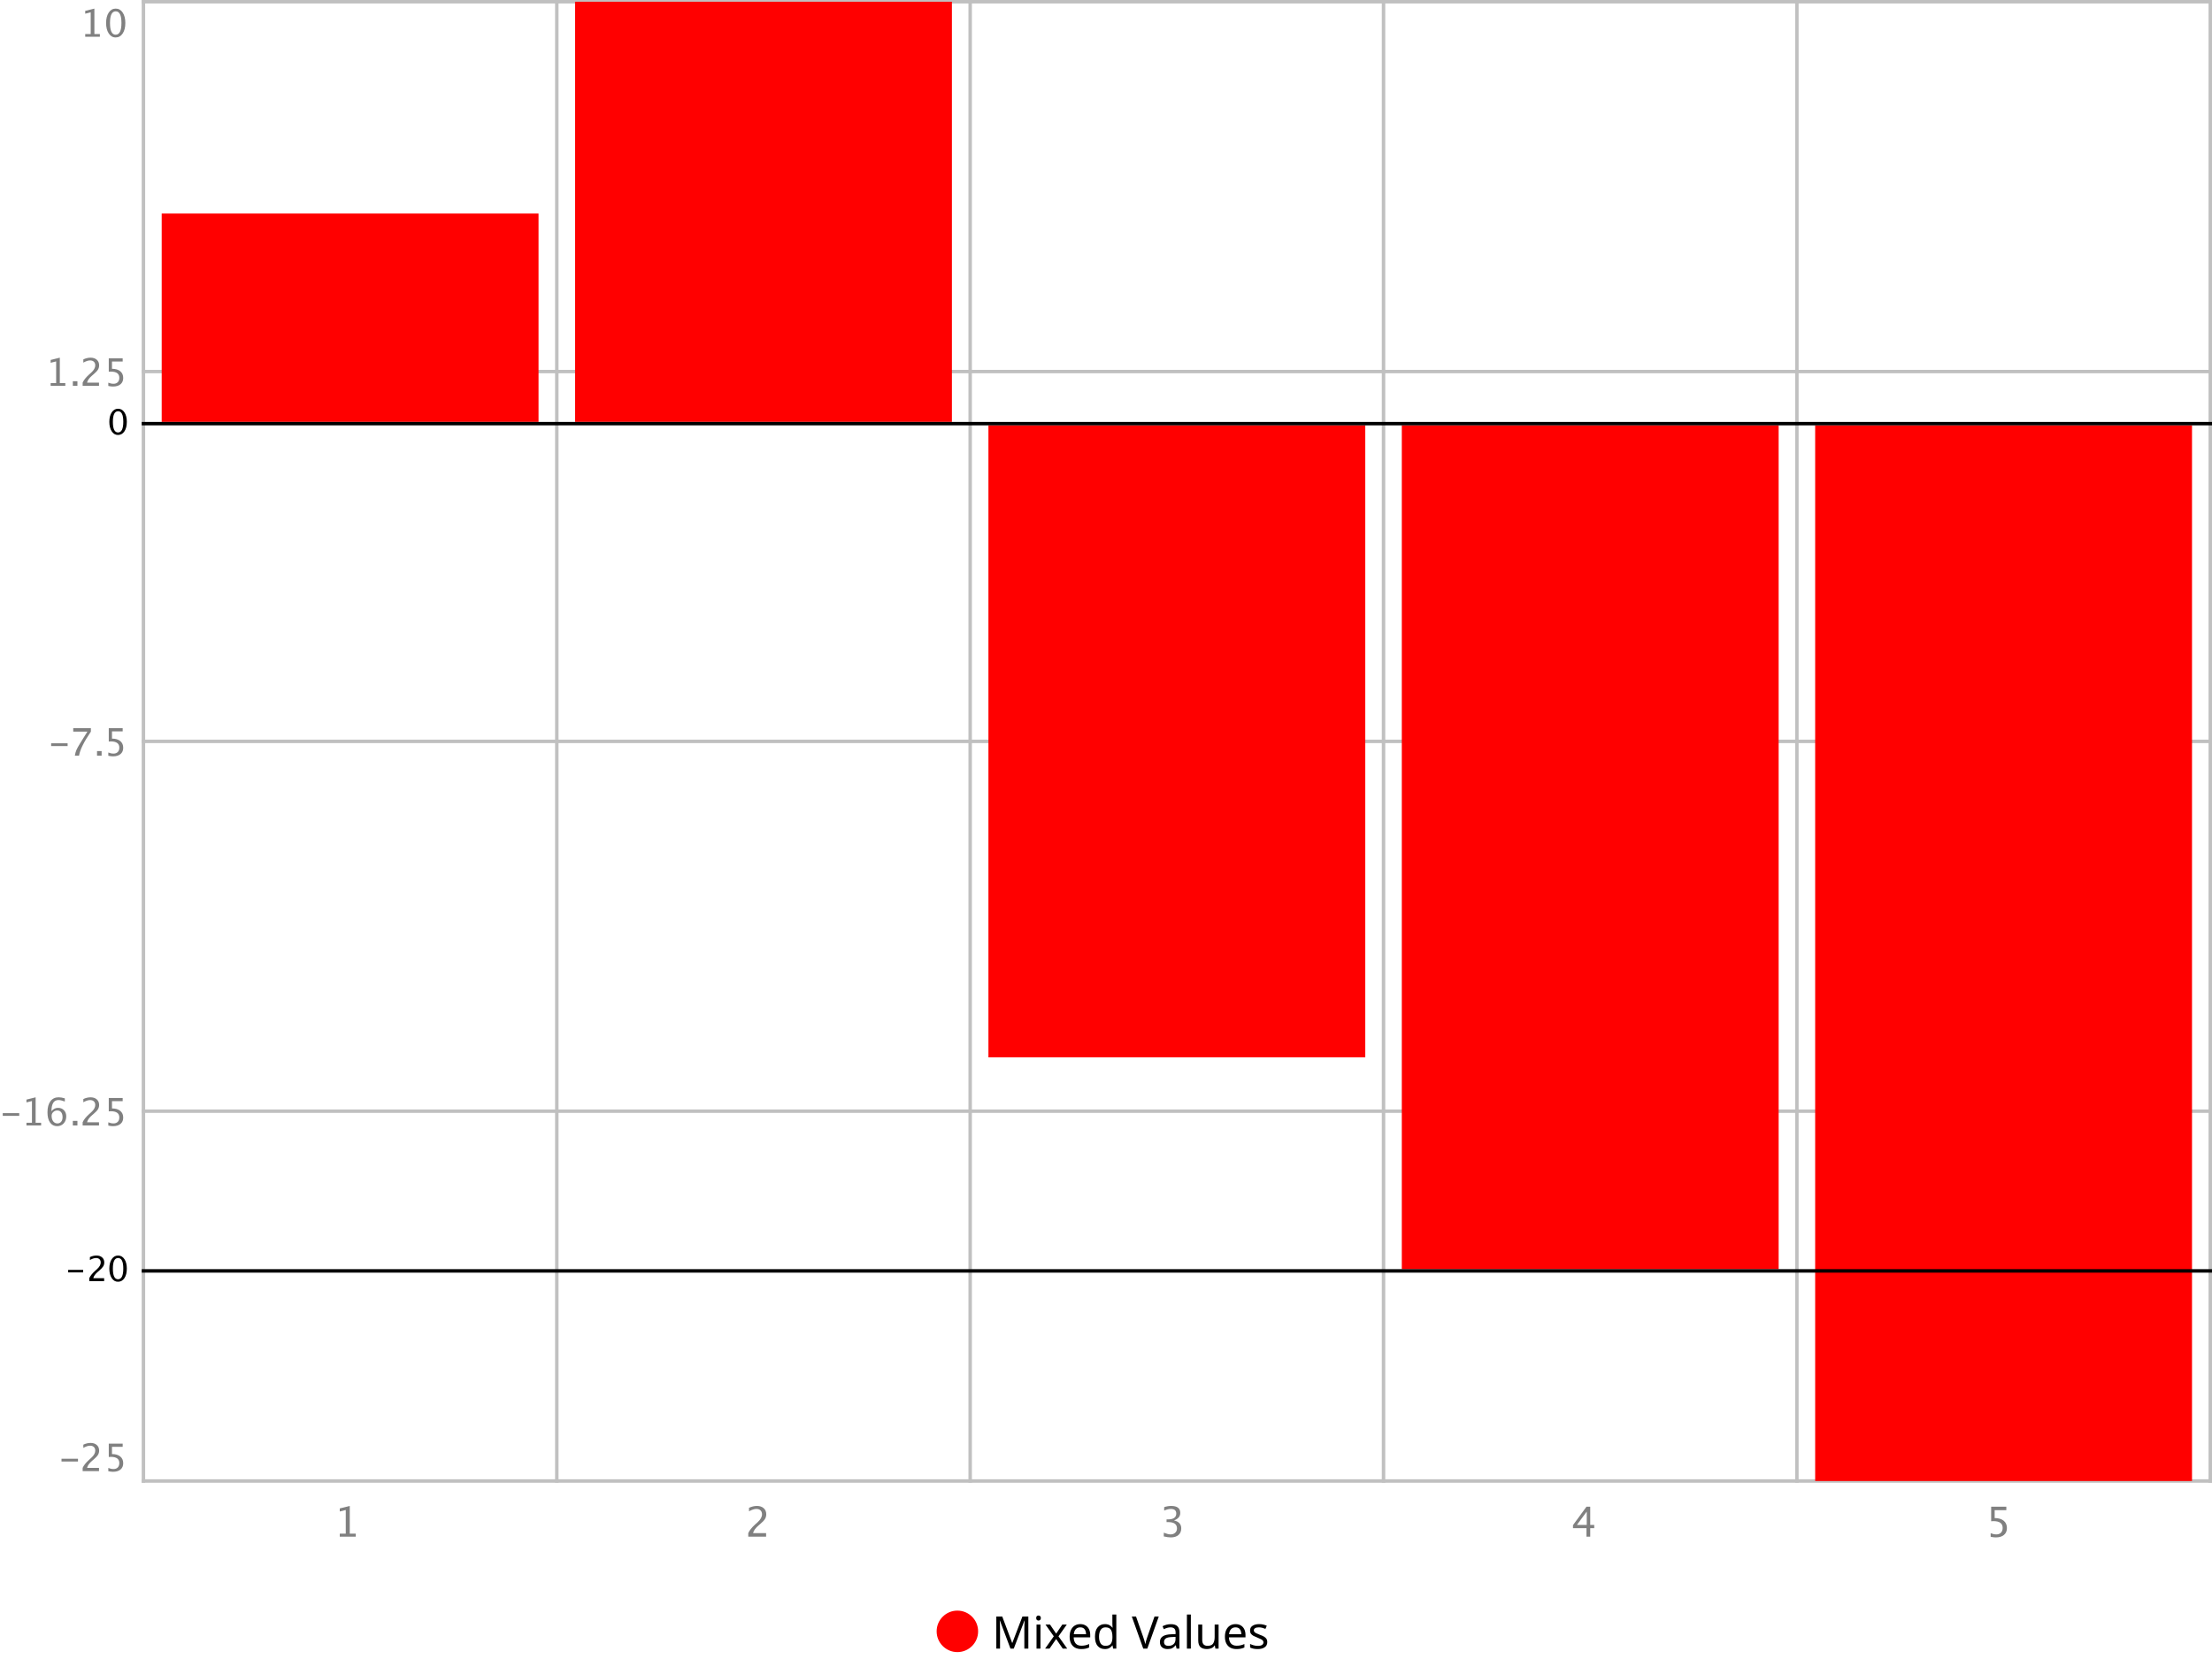
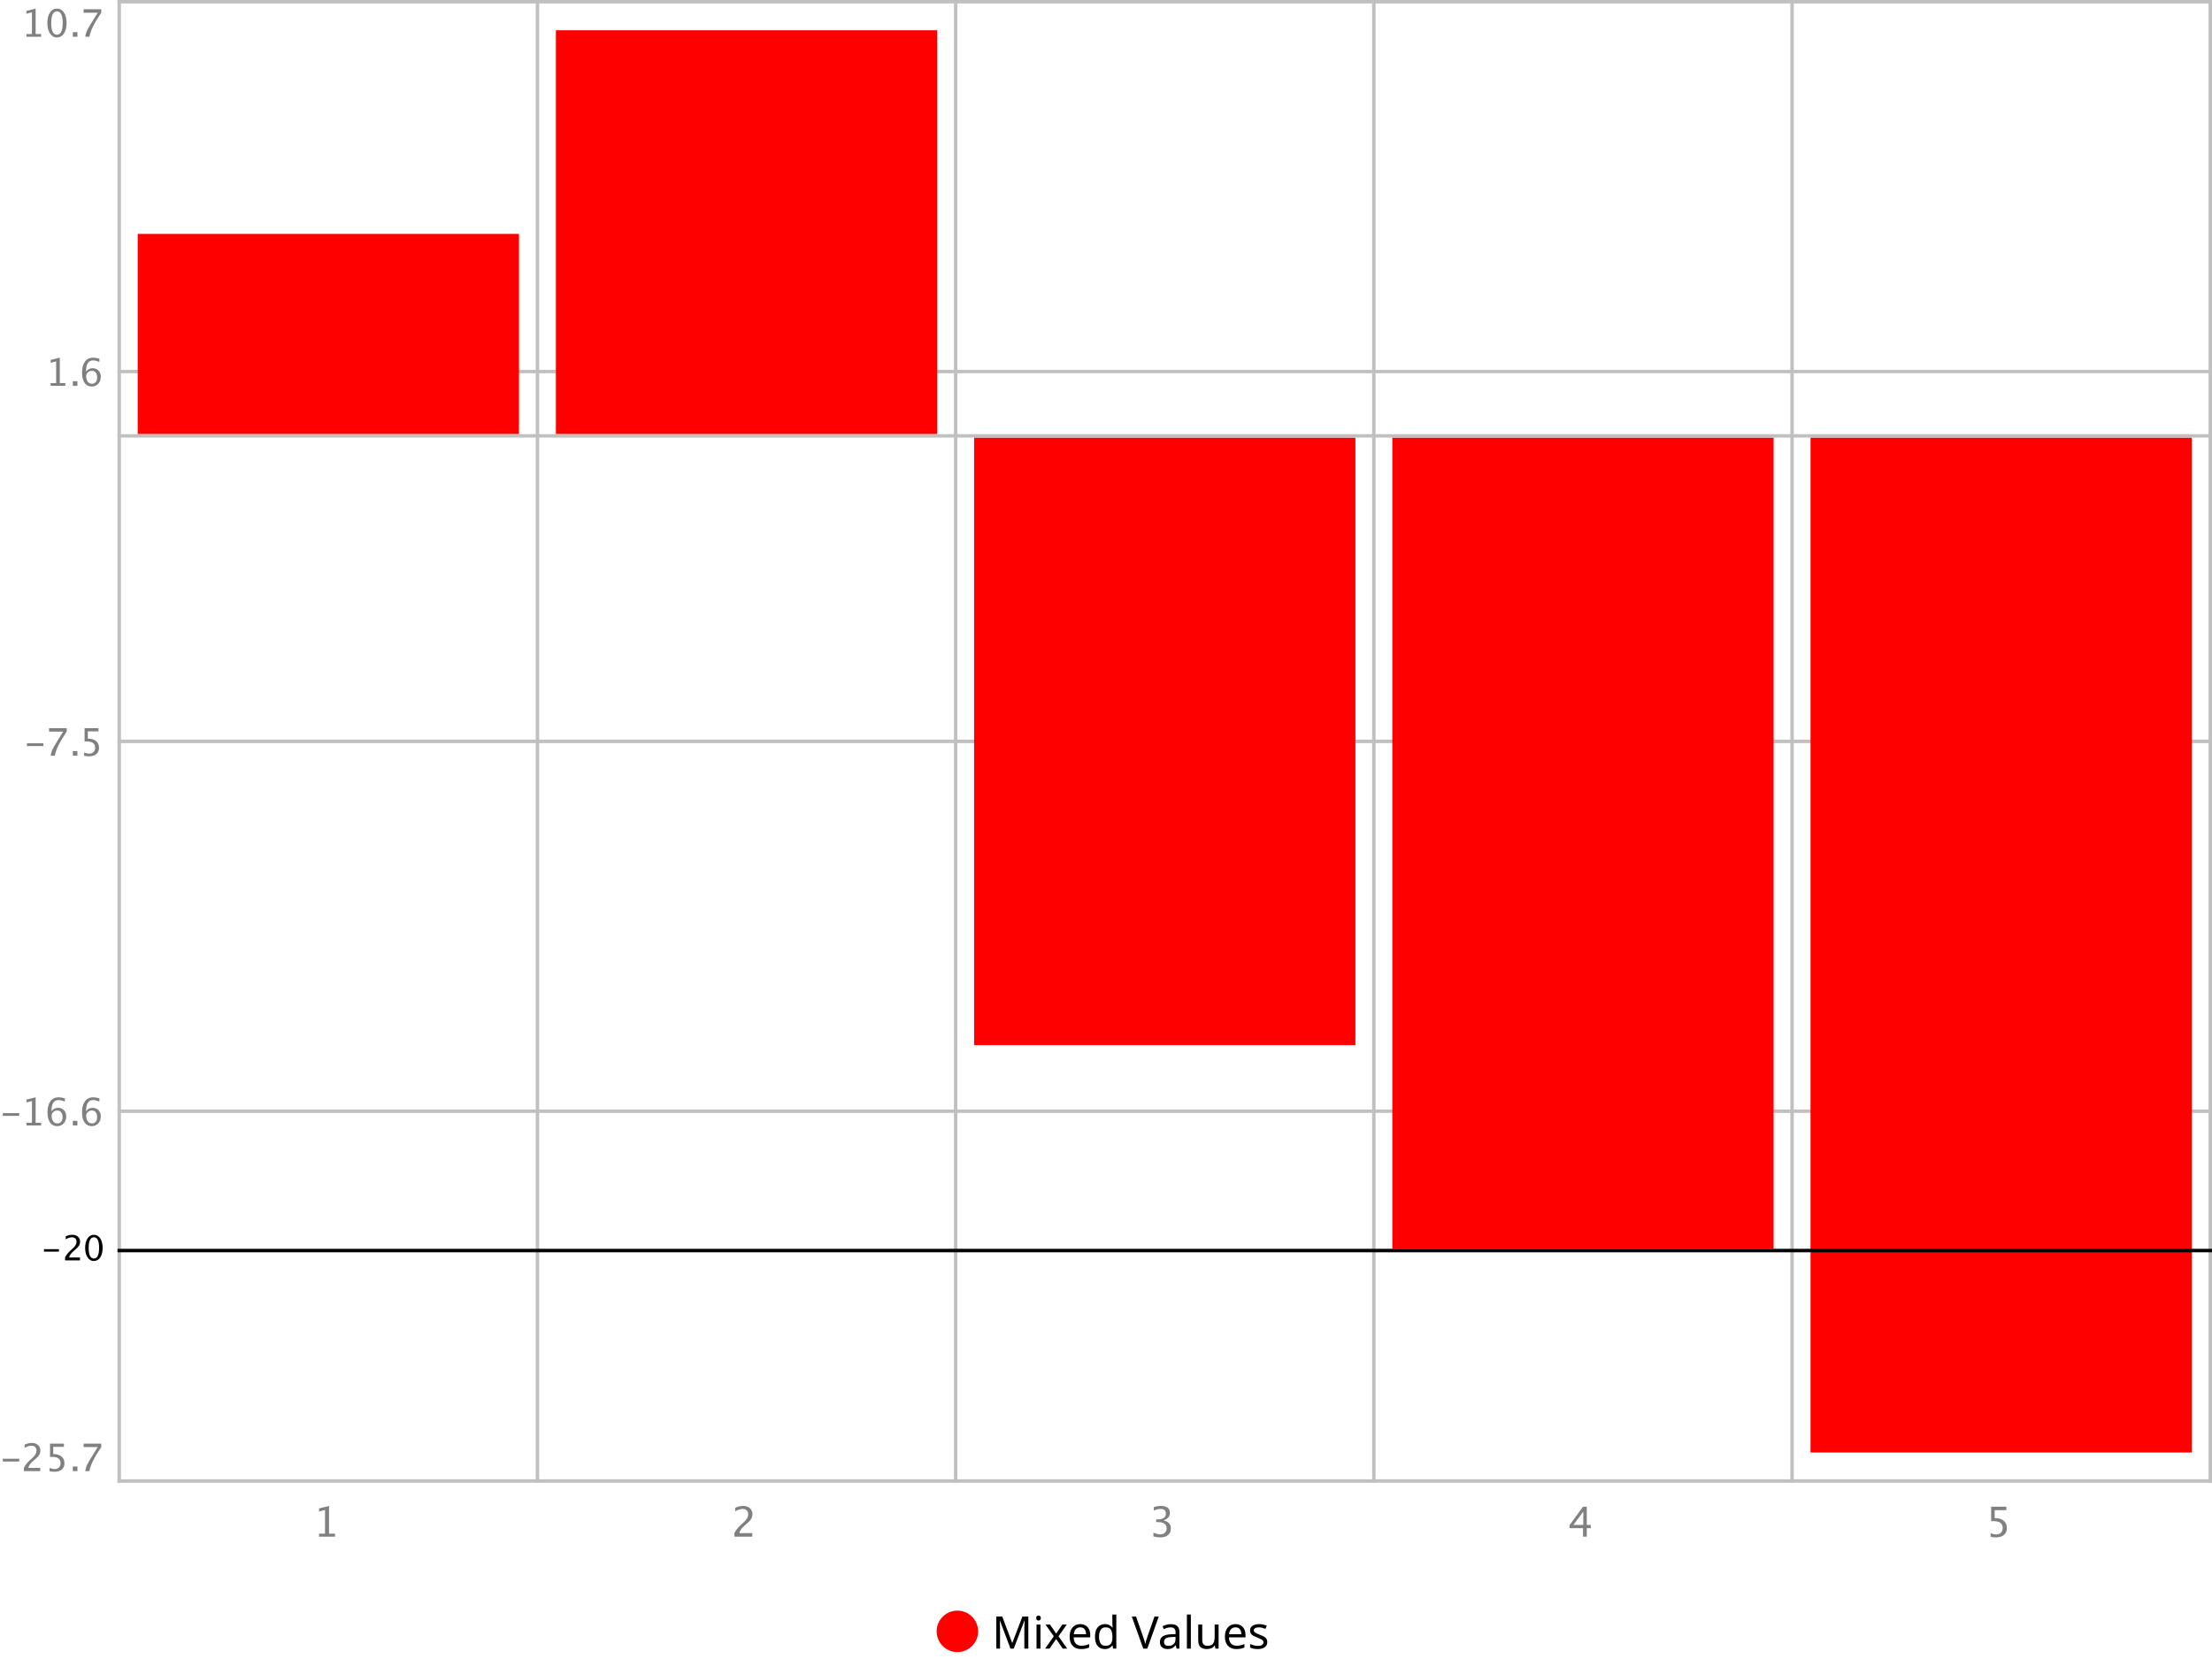
<svg xmlns="http://www.w3.org/2000/svg" color-interpolation="auto" color-rendering="auto" contentScriptType="text/ecmascript" contentStyleType="text/css" fill="black" fill-opacity="1" font-family="'Dialog'" font-size="12px" font-style="normal" font-weight="normal" height="480" image-rendering="auto" preserveAspectRatio="xMidYMid meet" shape-rendering="auto" stroke="black" stroke-dasharray="none" stroke-dashoffset="0" stroke-linecap="square" stroke-linejoin="miter" stroke-miterlimit="10" stroke-opacity="1" stroke-width="1" text-rendering="auto" version="1.0" width="640" zoomAndPan="magnify">
  <defs id="genericDefs" />
  <g>
    <defs id="defs1">
      <clipPath clipPathUnits="userSpaceOnUse" id="clipPath1">
-         <path d="M0 0 L119 0 L119 15 L0 15 L0 0 Z" />
+         <path d="M0 0 L121 0 L121 15 L0 15 L0 0 Z" />
      </clipPath>
      <clipPath clipPathUnits="userSpaceOnUse" id="clipPath2">
-         <path d="M0 0 L37 0 L37 13 L0 13 L0 0 Z" />
+         <path d="M0 0 L30 0 L30 13 L0 13 L0 0 Z" />
      </clipPath>
      <clipPath clipPathUnits="userSpaceOnUse" id="clipPath3">
-         <path d="M0 0 L37 0 L37 12 L0 12 L0 0 Z" />
+         <path d="M0 0 L30 0 L30 12 L0 12 L0 0 Z" />
      </clipPath>
      <clipPath clipPathUnits="userSpaceOnUse" id="clipPath4">
        <path d="M0 0 L99 0 L99 16 L0 16 L0 0 Z" />
      </clipPath>
      <clipPath clipPathUnits="userSpaceOnUse" id="clipPath5">
        <path d="M0 0 L0 16 L99 16 L99 0 Z" />
      </clipPath>
    </defs>
    <g color-interpolation="linearRGB" color-rendering="optimizeQuality" fill="silver" image-rendering="optimizeQuality" stroke="silver" stroke-linecap="butt" stroke-linejoin="bevel">
-       <line fill="none" x1="41" x2="640" y1="0.5" y2="0.5" />
-       <line fill="none" x1="41" x2="640" y1="107.5" y2="107.5" />
-       <line fill="none" x1="41" x2="640" y1="214.5" y2="214.5" />
-       <line fill="none" x1="41" x2="640" y1="321.5" y2="321.5" />
-       <line fill="none" x1="41" x2="640" y1="428.5" y2="428.5" />
-       <line fill="none" x1="41.5" x2="41.5" y1="0" y2="429" />
-       <line fill="none" x1="161.1" x2="161.1" y1="0" y2="429" />
-       <line fill="none" x1="280.7" x2="280.7" y1="0" y2="429" />
-       <line fill="none" x1="400.3" x2="400.3" y1="0" y2="429" />
-       <line fill="none" x1="519.9" x2="519.9" y1="0" y2="429" />
+       <line fill="none" x1="34" x2="640" y1="0.5" y2="0.5" />
+       <line fill="none" x1="34" x2="640" y1="107.5" y2="107.5" />
+       <line fill="none" x1="34" x2="640" y1="214.5" y2="214.5" />
+       <line fill="none" x1="34" x2="640" y1="321.5" y2="321.5" />
+       <line fill="none" x1="34" x2="640" y1="428.5" y2="428.5" />
+       <line fill="none" x1="34.5" x2="34.5" y1="0" y2="429" />
+       <line fill="none" x1="155.5" x2="155.5" y1="0" y2="429" />
+       <line fill="none" x1="276.5" x2="276.5" y1="0" y2="429" />
+       <line fill="none" x1="397.5" x2="397.5" y1="0" y2="429" />
+       <line fill="none" x1="518.5" x2="518.5" y1="0" y2="429" />
      <line fill="none" x1="639.5" x2="639.5" y1="0" y2="429" />
    </g>
-     <g color-interpolation="linearRGB" color-rendering="optimizeQuality" fill="gray" font-family="'Lucida Grande'" image-rendering="optimizeQuality" stroke="gray" stroke-linecap="butt" stroke-linejoin="bevel" transform="translate(41,433)">
-       <path clip-path="url(#clipPath1)" d="M57.305 11.602 L57.305 10.734 L59.039 10.734 L59.039 3.891 L57.305 4.324 L57.305 3.434 L60.199 2.713 L60.199 10.734 L61.934 10.734 L61.934 11.602 Z" stroke="none" />
+     <g color-interpolation="linearRGB" color-rendering="optimizeQuality" fill="gray" font-family="'Lucida Grande'" image-rendering="optimizeQuality" stroke="gray" stroke-linecap="butt" stroke-linejoin="bevel" transform="translate(34,433)">
+       <path clip-path="url(#clipPath1)" d="M58.305 11.602 L58.305 10.734 L60.039 10.734 L60.039 3.891 L58.305 4.324 L58.305 3.434 L61.199 2.713 L61.199 10.734 L62.934 10.734 L62.934 11.602 Z" stroke="none" />
    </g>
-     <g color-interpolation="linearRGB" color-rendering="optimizeQuality" fill="gray" font-family="'Lucida Grande'" image-rendering="optimizeQuality" stroke="gray" stroke-linecap="butt" stroke-linejoin="bevel" transform="translate(160,433)">
-       <path clip-path="url(#clipPath1)" d="M56.496 11.602 L56.496 10.588 Q57 9.41 58.535 8.021 L59.197 7.43 Q60.475 6.275 60.475 5.139 Q60.475 4.412 60.038 3.996 Q59.602 3.58 58.84 3.58 Q57.938 3.58 56.713 4.277 L56.713 3.258 Q57.867 2.713 59.004 2.713 Q60.223 2.713 60.961 3.369 Q61.699 4.025 61.699 5.109 Q61.699 5.889 61.327 6.492 Q60.955 7.096 59.941 7.957 L59.496 8.338 Q58.107 9.516 57.891 10.588 L61.658 10.588 L61.658 11.602 Z" stroke="none" />
+     <g color-interpolation="linearRGB" color-rendering="optimizeQuality" fill="gray" font-family="'Lucida Grande'" image-rendering="optimizeQuality" stroke="gray" stroke-linecap="butt" stroke-linejoin="bevel" transform="translate(155,433)">
+       <path clip-path="url(#clipPath1)" d="M57.496 11.602 L57.496 10.588 Q58 9.41 59.535 8.021 L60.197 7.43 Q61.475 6.275 61.475 5.139 Q61.475 4.412 61.038 3.996 Q60.602 3.58 59.84 3.58 Q58.938 3.58 57.713 4.277 L57.713 3.258 Q58.867 2.713 60.004 2.713 Q61.223 2.713 61.961 3.369 Q62.699 4.025 62.699 5.109 Q62.699 5.889 62.327 6.492 Q61.955 7.096 60.941 7.957 L60.496 8.338 Q59.107 9.516 58.891 10.588 L62.658 10.588 L62.658 11.602 Z" stroke="none" />
    </g>
-     <g color-interpolation="linearRGB" color-rendering="optimizeQuality" fill="gray" font-family="'Lucida Grande'" image-rendering="optimizeQuality" stroke="gray" stroke-linecap="butt" stroke-linejoin="bevel" transform="translate(280,433)">
-       <path clip-path="url(#clipPath1)" d="M56.719 11.537 L56.719 10.459 Q57.961 10.951 58.676 10.951 Q59.502 10.951 60.02 10.468 Q60.539 9.984 60.539 9.217 Q60.539 7.389 57.978 7.389 L57.522 7.389 L57.522 6.609 L57.926 6.604 Q60.328 6.604 60.328 4.91 Q60.328 3.58 58.746 3.58 Q57.879 3.58 56.836 4.066 L56.836 3.059 Q57.861 2.713 58.828 2.713 Q61.488 2.713 61.488 4.723 Q61.488 6.252 59.678 6.902 Q61.775 7.389 61.775 9.199 Q61.775 10.424 60.967 11.121 Q60.158 11.818 58.746 11.818 Q57.943 11.818 56.719 11.537 Z" stroke="none" />
+     <g color-interpolation="linearRGB" color-rendering="optimizeQuality" fill="gray" font-family="'Lucida Grande'" image-rendering="optimizeQuality" stroke="gray" stroke-linecap="butt" stroke-linejoin="bevel" transform="translate(276,433)">
+       <path clip-path="url(#clipPath1)" d="M57.719 11.537 L57.719 10.459 Q58.961 10.951 59.676 10.951 Q60.502 10.951 61.02 10.468 Q61.539 9.984 61.539 9.217 Q61.539 7.389 58.978 7.389 L58.522 7.389 L58.522 6.609 L58.926 6.604 Q61.328 6.604 61.328 4.91 Q61.328 3.58 59.746 3.58 Q58.879 3.58 57.836 4.066 L57.836 3.059 Q58.861 2.713 59.828 2.713 Q62.488 2.713 62.488 4.723 Q62.488 6.252 60.678 6.902 Q62.775 7.389 62.775 9.199 Q62.775 10.424 61.967 11.121 Q61.158 11.818 59.746 11.818 Q58.943 11.818 57.719 11.537 Z" stroke="none" />
    </g>
-     <g color-interpolation="linearRGB" color-rendering="optimizeQuality" fill="gray" font-family="'Lucida Grande'" image-rendering="optimizeQuality" stroke="gray" stroke-linecap="butt" stroke-linejoin="bevel" transform="translate(399,433)">
-       <path clip-path="url(#clipPath1)" d="M60.018 11.602 L60.018 9.146 L56.115 9.146 L56.115 8.273 L60.018 2.93 L61.102 2.93 L61.102 8.203 L62.262 8.203 L62.262 9.146 L61.102 9.146 L61.102 11.602 ZM57.246 8.203 L60.094 8.203 L60.094 4.348 Z" stroke="none" />
+     <g color-interpolation="linearRGB" color-rendering="optimizeQuality" fill="gray" font-family="'Lucida Grande'" image-rendering="optimizeQuality" stroke="gray" stroke-linecap="butt" stroke-linejoin="bevel" transform="translate(397,433)">
+       <path clip-path="url(#clipPath1)" d="M61.018 11.602 L61.018 9.146 L57.115 9.146 L57.115 8.273 L61.018 2.93 L62.102 2.93 L62.102 8.203 L63.262 8.203 L63.262 9.146 L62.102 9.146 L62.102 11.602 ZM58.246 8.203 L61.094 8.203 L61.094 4.348 Z" stroke="none" />
    </g>
-     <g color-interpolation="linearRGB" color-rendering="optimizeQuality" fill="gray" font-family="'Lucida Grande'" image-rendering="optimizeQuality" stroke="gray" stroke-linecap="butt" stroke-linejoin="bevel" transform="translate(519,433)">
-       <path clip-path="url(#clipPath1)" d="M56.959 11.637 L56.959 10.605 Q57.82 10.951 58.6 10.951 Q59.455 10.951 59.944 10.447 Q60.434 9.943 60.434 9.059 Q60.434 7.107 57.744 7.107 Q57.44 7.107 57.105 7.148 L57.105 2.93 L61.494 2.93 L61.494 3.938 L58.119 3.938 L58.119 6.223 Q59.789 6.223 60.727 6.99 Q61.664 7.758 61.664 9.117 Q61.664 10.383 60.812 11.101 Q59.959 11.818 58.447 11.818 Q57.791 11.818 56.959 11.637 Z" stroke="none" />
+     <g color-interpolation="linearRGB" color-rendering="optimizeQuality" fill="gray" font-family="'Lucida Grande'" image-rendering="optimizeQuality" stroke="gray" stroke-linecap="butt" stroke-linejoin="bevel" transform="translate(518,433)">
+       <path clip-path="url(#clipPath1)" d="M57.959 11.637 L57.959 10.605 Q58.82 10.951 59.6 10.951 Q60.455 10.951 60.944 10.447 Q61.434 9.943 61.434 9.059 Q61.434 7.107 58.744 7.107 Q58.44 7.107 58.105 7.148 L58.105 2.93 L62.494 2.93 L62.494 3.938 L59.119 3.938 L59.119 6.223 Q60.789 6.223 61.727 6.99 Q62.664 7.758 62.664 9.117 Q62.664 10.383 61.812 11.101 Q60.959 11.818 59.447 11.818 Q58.791 11.818 57.959 11.637 Z" stroke="none" />
    </g>
    <g color-interpolation="linearRGB" color-rendering="optimizeQuality" fill="gray" font-family="'Lucida Grande'" font-size="11px" image-rendering="optimizeQuality" stroke="gray" stroke-linecap="butt" stroke-linejoin="bevel" transform="translate(0,415)">
-       <path clip-path="url(#clipPath2)" d="M17.795 7.853 L17.795 7.058 L22.564 7.058 L22.564 7.853 ZM23.913 10.635 L23.913 9.706 Q24.375 8.626 25.782 7.353 L26.389 6.811 Q27.56 5.752 27.56 4.71 Q27.56 4.044 27.16 3.663 Q26.76 3.282 26.061 3.282 Q25.234 3.282 24.112 3.921 L24.112 2.986 Q25.17 2.487 26.212 2.487 Q27.329 2.487 28.006 3.088 Q28.683 3.69 28.683 4.684 Q28.683 5.398 28.342 5.951 Q28 6.504 27.071 7.294 L26.663 7.643 Q25.39 8.723 25.191 9.706 L28.645 9.706 L28.645 10.635 ZM31.337 10.667 L31.337 9.722 Q32.127 10.039 32.841 10.039 Q33.626 10.039 34.074 9.577 Q34.523 9.115 34.523 8.304 Q34.523 6.515 32.057 6.515 Q31.778 6.515 31.472 6.553 L31.472 2.686 L35.495 2.686 L35.495 3.609 L32.401 3.609 L32.401 5.704 Q33.932 5.704 34.791 6.408 Q35.65 7.111 35.65 8.357 Q35.65 9.518 34.869 10.175 Q34.087 10.834 32.702 10.834 Q32.1 10.834 31.337 10.667 Z" stroke="none" />
+       <path clip-path="url(#clipPath2)" d="M0.795 7.853 L0.795 7.058 L5.564 7.058 L5.564 7.853 ZM6.913 10.635 L6.913 9.706 Q7.375 8.626 8.782 7.353 L9.389 6.811 Q10.56 5.752 10.56 4.71 Q10.56 4.044 10.16 3.663 Q9.76 3.282 9.062 3.282 Q8.234 3.282 7.112 3.921 L7.112 2.986 Q8.17 2.487 9.212 2.487 Q10.329 2.487 11.006 3.088 Q11.683 3.69 11.683 4.684 Q11.683 5.398 11.342 5.951 Q11.001 6.504 10.071 7.294 L9.663 7.643 Q8.39 8.723 8.191 9.706 L11.645 9.706 L11.645 10.635 ZM14.337 10.667 L14.337 9.722 Q15.127 10.039 15.841 10.039 Q16.625 10.039 17.074 9.577 Q17.523 9.115 17.523 8.304 Q17.523 6.515 15.057 6.515 Q14.778 6.515 14.472 6.553 L14.472 2.686 L18.495 2.686 L18.495 3.609 L15.401 3.609 L15.401 5.704 Q16.932 5.704 17.791 6.408 Q18.65 7.111 18.65 8.357 Q18.65 9.518 17.869 10.175 Q17.087 10.834 15.702 10.834 Q15.1 10.834 14.337 10.667 ZM21.074 10.635 L21.074 9.308 L22.401 9.308 L22.401 10.635 ZM24.654 10.635 Q24.81 9.706 25.097 9.029 Q25.385 8.352 26.115 7.17 L28.285 3.679 L24.192 3.679 L24.192 2.686 L29.295 2.686 L29.295 3.679 Q26.239 8.185 25.873 10.635 Z" stroke="none" />
    </g>
    <g color-interpolation="linearRGB" color-rendering="optimizeQuality" fill="gray" font-family="'Lucida Grande'" font-size="11px" image-rendering="optimizeQuality" stroke="gray" stroke-linecap="butt" stroke-linejoin="bevel" transform="translate(0,315)">
-       <path clip-path="url(#clipPath2)" d="M0.795 7.853 L0.795 7.058 L5.564 7.058 L5.564 7.853 ZM7.654 10.635 L7.654 9.84 L9.244 9.84 L9.244 3.566 L7.654 3.964 L7.654 3.147 L10.308 2.487 L10.308 9.84 L11.898 9.84 L11.898 10.635 ZM14.891 6.515 Q15.648 5.532 16.797 5.532 Q17.839 5.532 18.503 6.222 Q19.166 6.913 19.166 7.992 Q19.166 9.233 18.422 10.033 Q17.678 10.834 16.534 10.834 Q15.218 10.834 14.477 9.775 Q13.736 8.717 13.736 6.837 Q13.736 4.769 14.587 3.626 Q15.438 2.481 16.985 2.481 Q17.694 2.481 18.758 2.782 L18.758 3.706 Q17.635 3.276 16.921 3.276 Q14.891 3.276 14.891 6.515 ZM18.102 8.229 Q18.102 7.326 17.697 6.811 Q17.291 6.295 16.572 6.295 Q15.9 6.295 15.417 6.746 Q14.934 7.197 14.934 7.831 Q14.934 8.83 15.393 9.434 Q15.852 10.039 16.609 10.039 Q17.291 10.039 17.697 9.547 Q18.102 9.056 18.102 8.229 ZM21.074 10.635 L21.074 9.308 L22.401 9.308 L22.401 10.635 ZM23.913 10.635 L23.913 9.706 Q24.375 8.626 25.782 7.353 L26.389 6.811 Q27.56 5.752 27.56 4.71 Q27.56 4.044 27.16 3.663 Q26.76 3.282 26.061 3.282 Q25.234 3.282 24.112 3.921 L24.112 2.986 Q25.17 2.487 26.212 2.487 Q27.329 2.487 28.006 3.088 Q28.683 3.69 28.683 4.684 Q28.683 5.398 28.342 5.951 Q28 6.504 27.071 7.294 L26.663 7.643 Q25.39 8.723 25.191 9.706 L28.645 9.706 L28.645 10.635 ZM31.337 10.667 L31.337 9.722 Q32.127 10.039 32.841 10.039 Q33.626 10.039 34.074 9.577 Q34.523 9.115 34.523 8.304 Q34.523 6.515 32.057 6.515 Q31.778 6.515 31.472 6.553 L31.472 2.686 L35.495 2.686 L35.495 3.609 L32.401 3.609 L32.401 5.704 Q33.932 5.704 34.791 6.408 Q35.65 7.111 35.65 8.357 Q35.65 9.518 34.869 10.175 Q34.087 10.834 32.702 10.834 Q32.1 10.834 31.337 10.667 Z" stroke="none" />
+       <path clip-path="url(#clipPath2)" d="M0.795 7.853 L0.795 7.058 L5.564 7.058 L5.564 7.853 ZM7.654 10.635 L7.654 9.84 L9.244 9.84 L9.244 3.566 L7.654 3.964 L7.654 3.147 L10.308 2.487 L10.308 9.84 L11.898 9.84 L11.898 10.635 ZM14.891 6.515 Q15.648 5.532 16.797 5.532 Q17.839 5.532 18.503 6.222 Q19.166 6.913 19.166 7.992 Q19.166 9.233 18.422 10.033 Q17.678 10.834 16.534 10.834 Q15.218 10.834 14.477 9.775 Q13.736 8.717 13.736 6.837 Q13.736 4.769 14.587 3.626 Q15.438 2.481 16.985 2.481 Q17.694 2.481 18.758 2.782 L18.758 3.706 Q17.635 3.276 16.921 3.276 Q14.891 3.276 14.891 6.515 ZM18.102 8.229 Q18.102 7.326 17.697 6.811 Q17.291 6.295 16.572 6.295 Q15.9 6.295 15.417 6.746 Q14.934 7.197 14.934 7.831 Q14.934 8.83 15.393 9.434 Q15.852 10.039 16.609 10.039 Q17.291 10.039 17.697 9.547 Q18.102 9.056 18.102 8.229 ZM21.074 10.635 L21.074 9.308 L22.401 9.308 L22.401 10.635 ZM24.891 6.515 Q25.648 5.532 26.797 5.532 Q27.839 5.532 28.503 6.222 Q29.166 6.913 29.166 7.992 Q29.166 9.233 28.422 10.033 Q27.678 10.834 26.534 10.834 Q25.218 10.834 24.477 9.775 Q23.736 8.717 23.736 6.837 Q23.736 4.769 24.587 3.626 Q25.439 2.481 26.985 2.481 Q27.694 2.481 28.758 2.782 L28.758 3.706 Q27.635 3.276 26.921 3.276 Q24.891 3.276 24.891 6.515 ZM28.102 8.229 Q28.102 7.326 27.697 6.811 Q27.291 6.295 26.572 6.295 Q25.9 6.295 25.417 6.746 Q24.934 7.197 24.934 7.831 Q24.934 8.83 25.393 9.434 Q25.852 10.039 26.609 10.039 Q27.291 10.039 27.697 9.547 Q28.102 9.056 28.102 8.229 Z" stroke="none" />
    </g>
    <g color-interpolation="linearRGB" color-rendering="optimizeQuality" fill="gray" font-family="'Lucida Grande'" font-size="11px" image-rendering="optimizeQuality" stroke="gray" stroke-linecap="butt" stroke-linejoin="bevel" transform="translate(0,208)">
-       <path clip-path="url(#clipPath2)" d="M14.795 7.853 L14.795 7.058 L19.564 7.058 L19.564 7.853 ZM21.654 10.635 Q21.81 9.706 22.097 9.029 Q22.385 8.352 23.115 7.17 L25.285 3.679 L21.192 3.679 L21.192 2.686 L26.295 2.686 L26.295 3.679 Q23.239 8.185 22.873 10.635 ZM28.074 10.635 L28.074 9.308 L29.401 9.308 L29.401 10.635 ZM31.337 10.667 L31.337 9.722 Q32.127 10.039 32.841 10.039 Q33.626 10.039 34.074 9.577 Q34.523 9.115 34.523 8.304 Q34.523 6.515 32.057 6.515 Q31.778 6.515 31.472 6.553 L31.472 2.686 L35.495 2.686 L35.495 3.609 L32.401 3.609 L32.401 5.704 Q33.932 5.704 34.791 6.408 Q35.65 7.111 35.65 8.357 Q35.65 9.518 34.869 10.175 Q34.087 10.834 32.702 10.834 Q32.1 10.834 31.337 10.667 Z" stroke="none" />
+       <path clip-path="url(#clipPath2)" d="M7.795 7.853 L7.795 7.058 L12.565 7.058 L12.565 7.853 ZM14.654 10.635 Q14.81 9.706 15.097 9.029 Q15.385 8.352 16.115 7.17 L18.285 3.679 L14.192 3.679 L14.192 2.686 L19.295 2.686 L19.295 3.679 Q16.239 8.185 15.873 10.635 ZM21.074 10.635 L21.074 9.308 L22.401 9.308 L22.401 10.635 ZM24.337 10.667 L24.337 9.722 Q25.127 10.039 25.841 10.039 Q26.625 10.039 27.074 9.577 Q27.523 9.115 27.523 8.304 Q27.523 6.515 25.057 6.515 Q24.778 6.515 24.472 6.553 L24.472 2.686 L28.495 2.686 L28.495 3.609 L25.401 3.609 L25.401 5.704 Q26.932 5.704 27.791 6.408 Q28.65 7.111 28.65 8.357 Q28.65 9.518 27.869 10.175 Q27.087 10.834 25.702 10.834 Q25.1 10.834 24.337 10.667 Z" stroke="none" />
    </g>
    <g color-interpolation="linearRGB" color-rendering="optimizeQuality" fill="gray" font-family="'Lucida Grande'" font-size="11px" image-rendering="optimizeQuality" stroke="gray" stroke-linecap="butt" stroke-linejoin="bevel" transform="translate(0,101)">
-       <path clip-path="url(#clipPath2)" d="M14.654 10.635 L14.654 9.84 L16.244 9.84 L16.244 3.566 L14.654 3.964 L14.654 3.147 L17.308 2.487 L17.308 9.84 L18.898 9.84 L18.898 10.635 ZM21.074 10.635 L21.074 9.308 L22.401 9.308 L22.401 10.635 ZM23.913 10.635 L23.913 9.706 Q24.375 8.626 25.782 7.353 L26.389 6.811 Q27.56 5.752 27.56 4.71 Q27.56 4.044 27.16 3.663 Q26.76 3.282 26.061 3.282 Q25.234 3.282 24.112 3.921 L24.112 2.986 Q25.17 2.487 26.212 2.487 Q27.329 2.487 28.006 3.088 Q28.683 3.69 28.683 4.684 Q28.683 5.398 28.342 5.951 Q28 6.504 27.071 7.294 L26.663 7.643 Q25.39 8.723 25.191 9.706 L28.645 9.706 L28.645 10.635 ZM31.337 10.667 L31.337 9.722 Q32.127 10.039 32.841 10.039 Q33.626 10.039 34.074 9.577 Q34.523 9.115 34.523 8.304 Q34.523 6.515 32.057 6.515 Q31.778 6.515 31.472 6.553 L31.472 2.686 L35.495 2.686 L35.495 3.609 L32.401 3.609 L32.401 5.704 Q33.932 5.704 34.791 6.408 Q35.65 7.111 35.65 8.357 Q35.65 9.518 34.869 10.175 Q34.087 10.834 32.702 10.834 Q32.1 10.834 31.337 10.667 Z" stroke="none" />
+       <path clip-path="url(#clipPath2)" d="M14.654 10.635 L14.654 9.84 L16.244 9.84 L16.244 3.566 L14.654 3.964 L14.654 3.147 L17.308 2.487 L17.308 9.84 L18.898 9.84 L18.898 10.635 ZM21.074 10.635 L21.074 9.308 L22.401 9.308 L22.401 10.635 ZM24.891 6.515 Q25.648 5.532 26.797 5.532 Q27.839 5.532 28.503 6.222 Q29.166 6.913 29.166 7.992 Q29.166 9.233 28.422 10.033 Q27.678 10.834 26.534 10.834 Q25.218 10.834 24.477 9.775 Q23.736 8.717 23.736 6.837 Q23.736 4.769 24.587 3.626 Q25.439 2.481 26.985 2.481 Q27.694 2.481 28.758 2.782 L28.758 3.706 Q27.635 3.276 26.921 3.276 Q24.891 3.276 24.891 6.515 ZM28.102 8.229 Q28.102 7.326 27.697 6.811 Q27.291 6.295 26.572 6.295 Q25.9 6.295 25.417 6.746 Q24.934 7.197 24.934 7.831 Q24.934 8.83 25.393 9.434 Q25.852 10.039 26.609 10.039 Q27.291 10.039 27.697 9.547 Q28.102 9.056 28.102 8.229 Z" stroke="none" />
    </g>
    <g color-interpolation="linearRGB" color-rendering="optimizeQuality" fill="gray" font-family="'Lucida Grande'" font-size="11px" image-rendering="optimizeQuality" stroke="gray" stroke-linecap="butt" stroke-linejoin="bevel">
-       <path clip-path="url(#clipPath2)" d="M24.654 10.635 L24.654 9.84 L26.244 9.84 L26.244 3.566 L24.654 3.964 L24.654 3.147 L27.308 2.487 L27.308 9.84 L28.898 9.84 L28.898 10.635 ZM33.448 10.834 Q32.218 10.834 31.458 9.676 Q30.698 8.519 30.698 6.655 Q30.698 4.775 31.464 3.631 Q32.229 2.487 33.48 2.487 Q34.732 2.487 35.497 3.631 Q36.263 4.775 36.263 6.639 Q36.263 8.551 35.497 9.692 Q34.732 10.834 33.448 10.834 ZM33.459 10.039 Q35.14 10.039 35.14 6.623 Q35.14 3.282 33.48 3.282 Q31.826 3.282 31.826 6.655 Q31.826 10.039 33.459 10.039 Z" stroke="none" />
+       <path clip-path="url(#clipPath2)" d="M7.654 10.635 L7.654 9.84 L9.244 9.84 L9.244 3.566 L7.654 3.964 L7.654 3.147 L10.308 2.487 L10.308 9.84 L11.898 9.84 L11.898 10.635 ZM16.448 10.834 Q15.218 10.834 14.458 9.676 Q13.698 8.519 13.698 6.655 Q13.698 4.775 14.464 3.631 Q15.229 2.487 16.48 2.487 Q17.732 2.487 18.497 3.631 Q19.263 4.775 19.263 6.639 Q19.263 8.551 18.497 9.692 Q17.732 10.834 16.448 10.834 ZM16.459 10.039 Q18.14 10.039 18.14 6.623 Q18.14 3.282 16.48 3.282 Q14.826 3.282 14.826 6.655 Q14.826 10.039 16.459 10.039 ZM21.074 10.635 L21.074 9.308 L22.401 9.308 L22.401 10.635 ZM24.654 10.635 Q24.81 9.706 25.097 9.029 Q25.385 8.352 26.115 7.17 L28.285 3.679 L24.192 3.679 L24.192 2.686 L29.295 2.686 L29.295 3.679 Q26.239 8.185 25.873 10.635 Z" stroke="none" />
    </g>
-     <g color-interpolation="linearRGB" color-rendering="optimizeQuality" fill="red" image-rendering="optimizeQuality" stroke="red" stroke-linecap="round" stroke-linejoin="round">
-       <rect height="60.286" stroke="none" width="109.032" x="46.784" y="61.786" />
-       <rect height="121.571" stroke="none" width="109.032" x="166.384" y="0.5" />
-       <rect height="182.857" stroke="none" width="109.032" x="285.984" y="123.071" />
-       <rect height="244.143" stroke="none" width="109.032" x="405.584" y="123.071" />
-       <rect height="305.429" stroke="none" width="109.032" x="525.184" y="123.071" />
+     <g color-interpolation="linearRGB" color-rendering="optimizeQuality" fill="red" image-rendering="optimizeQuality" stroke="red" stroke-linecap="round" stroke-linejoin="round" stroke-width="1.5">
+       <rect height="57.929" stroke="none" width="110.32" x="39.84" y="67.679" />
+       <rect height="116.857" stroke="none" width="110.32" x="160.84" y="8.75" />
+       <rect height="175.786" stroke="none" width="110.32" x="281.84" y="126.607" />
+       <rect height="234.714" stroke="none" width="110.32" x="402.84" y="126.607" />
+       <rect height="293.643" stroke="none" width="110.32" x="523.84" y="126.607" />
    </g>
-     <g color-interpolation="linearRGB" color-rendering="optimizeQuality" image-rendering="optimizeQuality" stroke-linecap="butt" stroke-linejoin="bevel">
-       <line fill="none" x1="41" x2="640" y1="122.571" y2="122.571" />
-       <line fill="none" x1="41" x2="640" y1="367.714" y2="367.714" />
+     <g color-interpolation="linearRGB" color-rendering="optimizeQuality" fill="silver" image-rendering="optimizeQuality" stroke="silver" stroke-linecap="butt" stroke-linejoin="bevel">
+       <line fill="none" x1="34" x2="640" y1="126.107" y2="126.107" />
+       <line fill="none" stroke="black" x1="34" x2="640" y1="361.821" y2="361.821" />
    </g>
-     <g color-interpolation="linearRGB" color-rendering="optimizeQuality" font-family="'Lucida Grande'" font-size="10px" image-rendering="optimizeQuality" stroke-linecap="butt" stroke-linejoin="bevel" transform="translate(0,116)">
-       <path clip-path="url(#clipPath3)" d="M34.135 9.849 Q33.017 9.849 32.326 8.796 Q31.635 7.744 31.635 6.05 Q31.635 4.341 32.331 3.301 Q33.026 2.261 34.164 2.261 Q35.302 2.261 35.998 3.301 Q36.693 4.341 36.693 6.035 Q36.693 7.773 35.998 8.811 Q35.302 9.849 34.135 9.849 ZM34.145 9.126 Q35.673 9.126 35.673 6.021 Q35.673 2.983 34.164 2.983 Q32.66 2.983 32.66 6.05 Q32.66 9.126 34.145 9.126 Z" stroke="none" />
-     </g>
-     <g color-interpolation="linearRGB" color-rendering="optimizeQuality" font-family="'Lucida Grande'" font-size="10px" image-rendering="optimizeQuality" stroke-linecap="butt" stroke-linejoin="bevel" transform="translate(0,361)">
-       <path clip-path="url(#clipPath3)" d="M19.723 7.139 L19.723 6.416 L24.059 6.416 L24.059 7.139 ZM25.83 9.668 L25.83 8.823 Q26.25 7.842 27.529 6.685 L28.081 6.191 Q29.145 5.229 29.145 4.282 Q29.145 3.677 28.782 3.33 Q28.418 2.983 27.783 2.983 Q27.031 2.983 26.011 3.564 L26.011 2.715 Q26.973 2.261 27.92 2.261 Q28.936 2.261 29.551 2.808 Q30.166 3.354 30.166 4.258 Q30.166 4.907 29.856 5.41 Q29.546 5.913 28.701 6.631 L28.33 6.948 Q27.173 7.93 26.992 8.823 L30.132 8.823 L30.132 9.668 ZM34.135 9.849 Q33.017 9.849 32.326 8.796 Q31.635 7.744 31.635 6.05 Q31.635 4.341 32.331 3.301 Q33.026 2.261 34.164 2.261 Q35.302 2.261 35.998 3.301 Q36.693 4.341 36.693 6.035 Q36.693 7.773 35.998 8.811 Q35.302 9.849 34.135 9.849 ZM34.145 9.126 Q35.673 9.126 35.673 6.021 Q35.673 2.983 34.164 2.983 Q32.66 2.983 32.66 6.05 Q32.66 9.126 34.145 9.126 Z" stroke="none" />
+     <g color-interpolation="linearRGB" color-rendering="optimizeQuality" font-family="'Lucida Grande'" font-size="10px" image-rendering="optimizeQuality" stroke-linecap="butt" stroke-linejoin="bevel" transform="translate(0,355)">
+       <path clip-path="url(#clipPath3)" d="M12.723 7.139 L12.723 6.416 L17.059 6.416 L17.059 7.139 ZM18.83 9.668 L18.83 8.823 Q19.25 7.842 20.529 6.685 L21.081 6.191 Q22.145 5.229 22.145 4.282 Q22.145 3.677 21.782 3.33 Q21.418 2.983 20.783 2.983 Q20.031 2.983 19.011 3.564 L19.011 2.715 Q19.973 2.261 20.92 2.261 Q21.936 2.261 22.551 2.808 Q23.166 3.354 23.166 4.258 Q23.166 4.907 22.856 5.41 Q22.546 5.913 21.701 6.631 L21.33 6.948 Q20.173 7.93 19.992 8.823 L23.132 8.823 L23.132 9.668 ZM27.135 9.849 Q26.017 9.849 25.326 8.796 Q24.635 7.744 24.635 6.05 Q24.635 4.341 25.331 3.301 Q26.026 2.261 27.164 2.261 Q28.302 2.261 28.998 3.301 Q29.693 4.341 29.693 6.035 Q29.693 7.773 28.998 8.811 Q28.302 9.849 27.135 9.849 ZM27.145 9.126 Q28.673 9.126 28.673 6.021 Q28.673 2.983 27.164 2.983 Q25.66 2.983 25.66 6.05 Q25.66 9.126 27.145 9.126 Z" stroke="none" />
    </g>
    <g color-interpolation="linearRGB" color-rendering="optimizeQuality" fill="red" font-family="'Lucida Grande'" font-size="13px" image-rendering="optimizeQuality" stroke="red" stroke-linecap="butt" stroke-linejoin="bevel" transform="translate(271,464)">
      <circle clip-path="url(#clipPath5)" cx="6" cy="8" r="6" stroke="none" />
      <text clip-path="url(#clipPath5)" fill="black" stroke="none" text-rendering="optimizeLegibility" x="16" xml:space="preserve" y="13">Mixed Values</text>
    </g>
  </g>
</svg>
